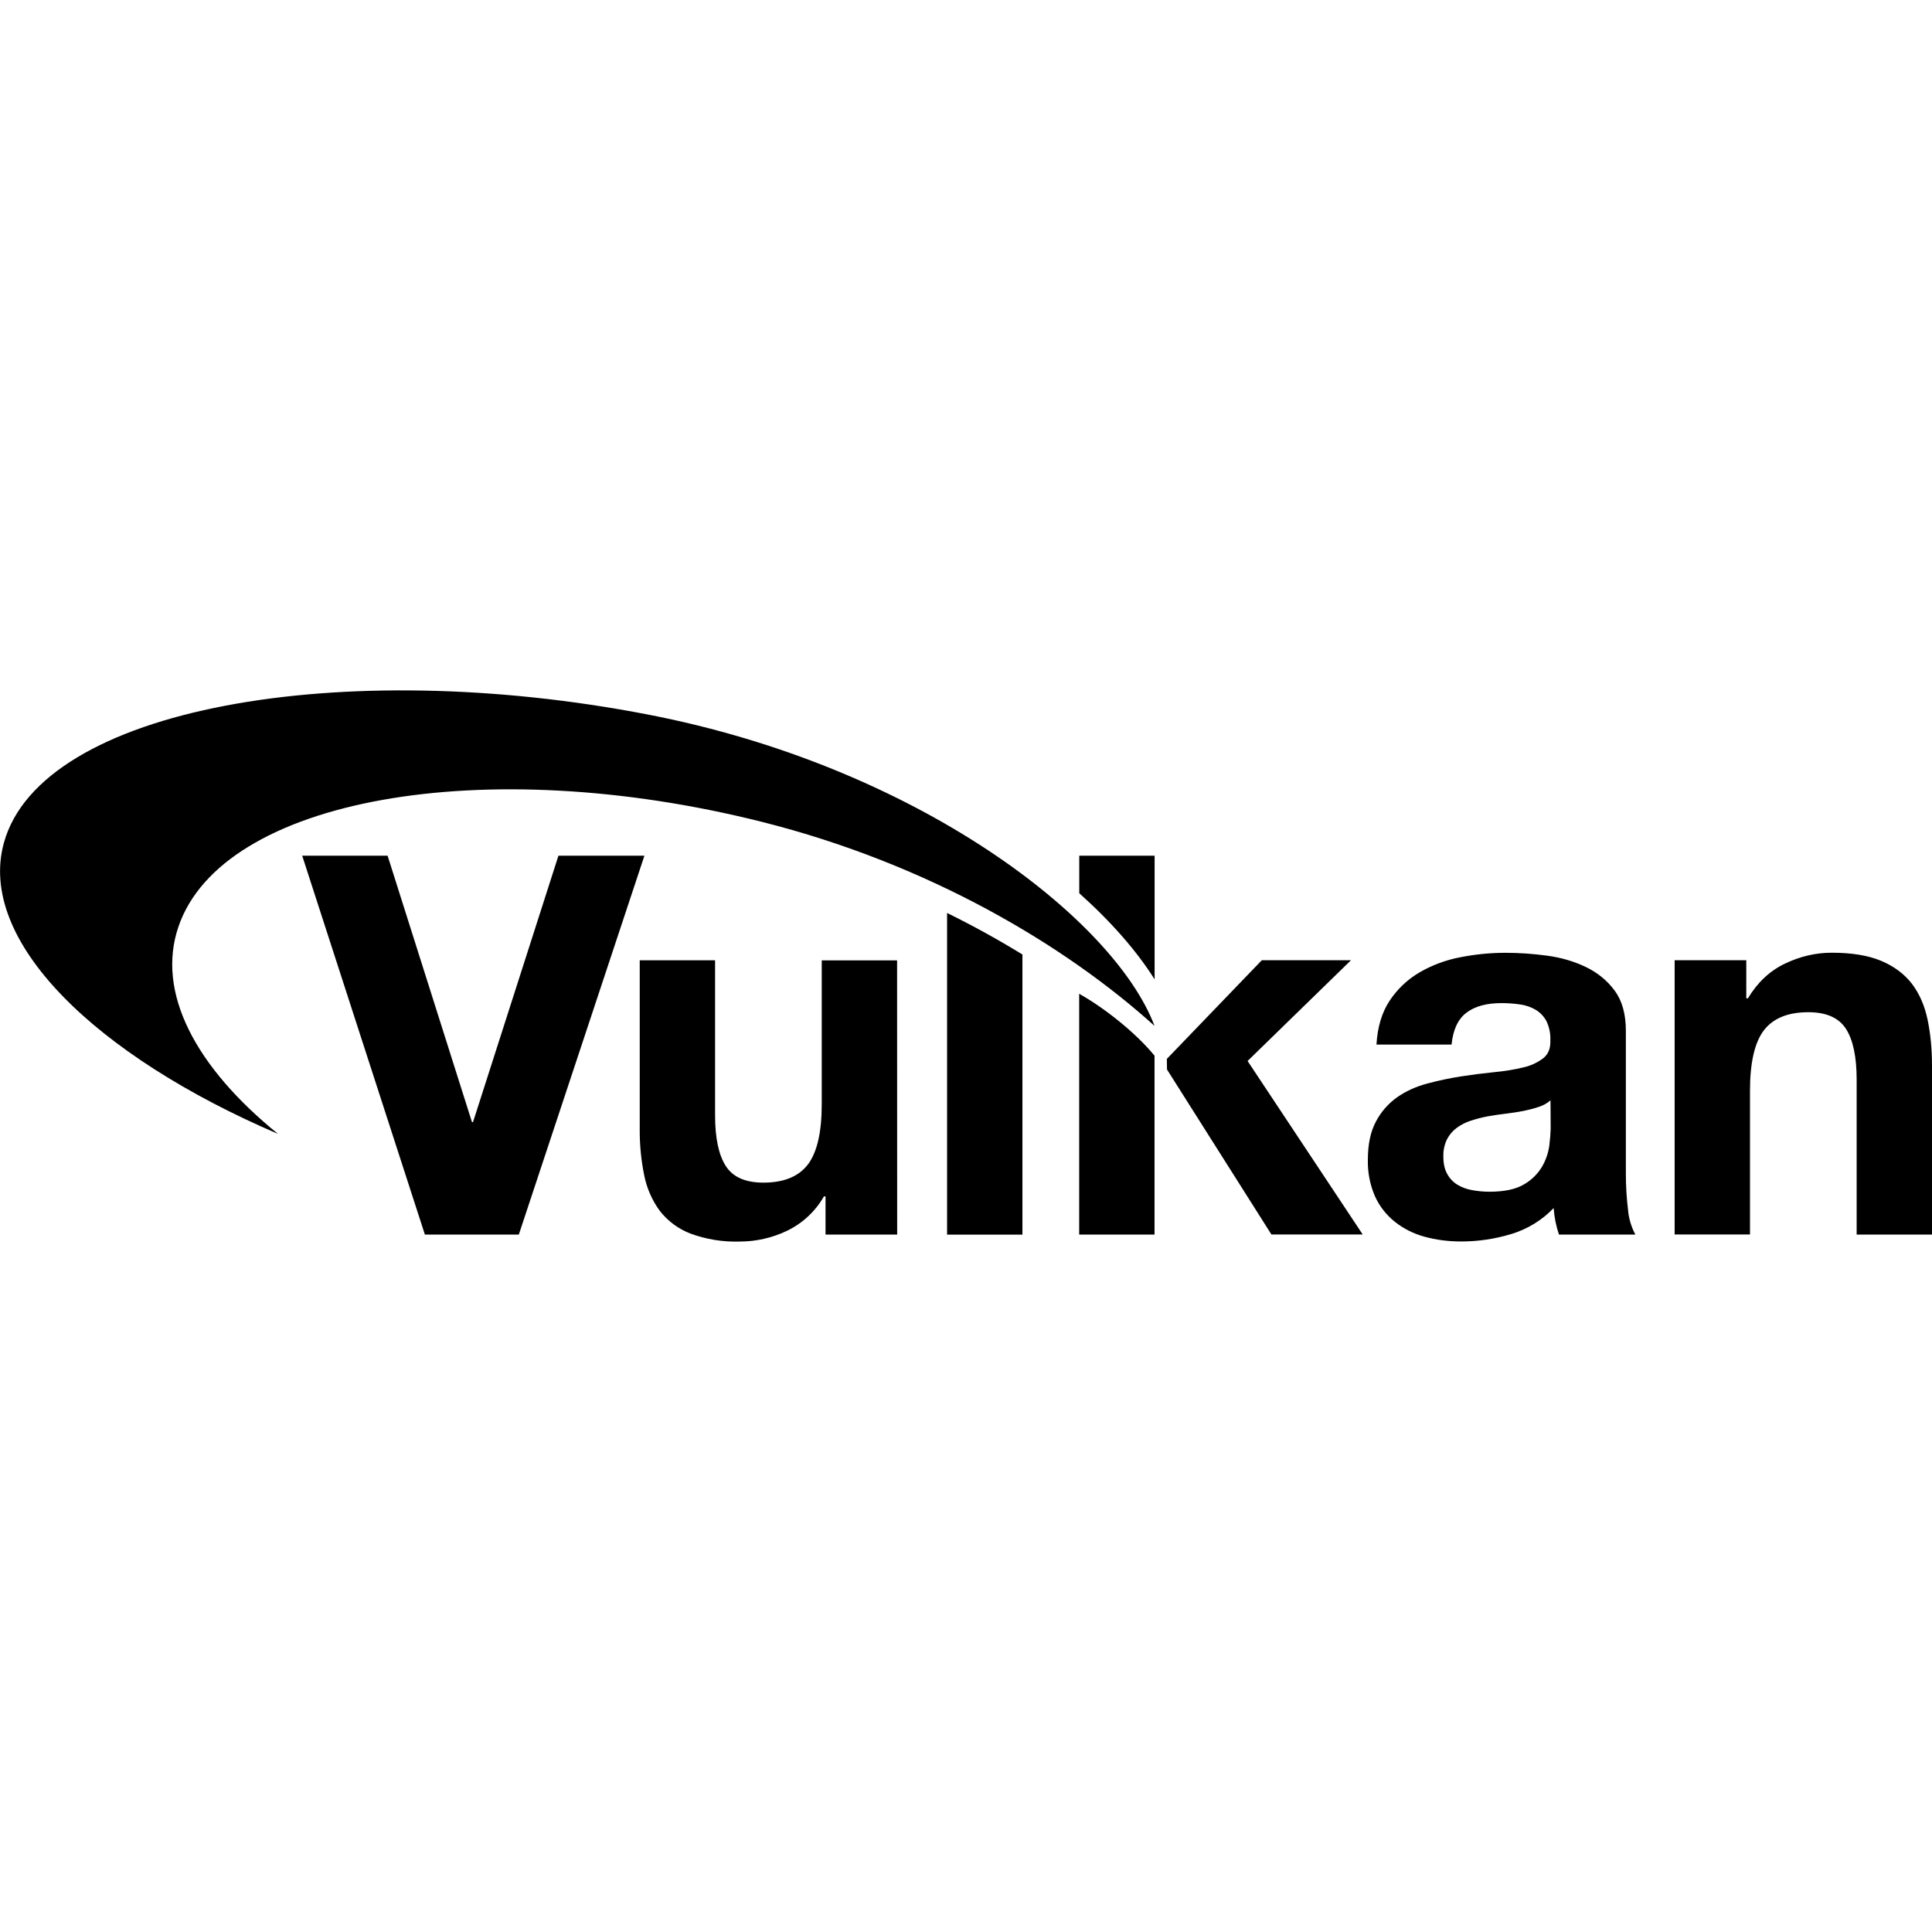
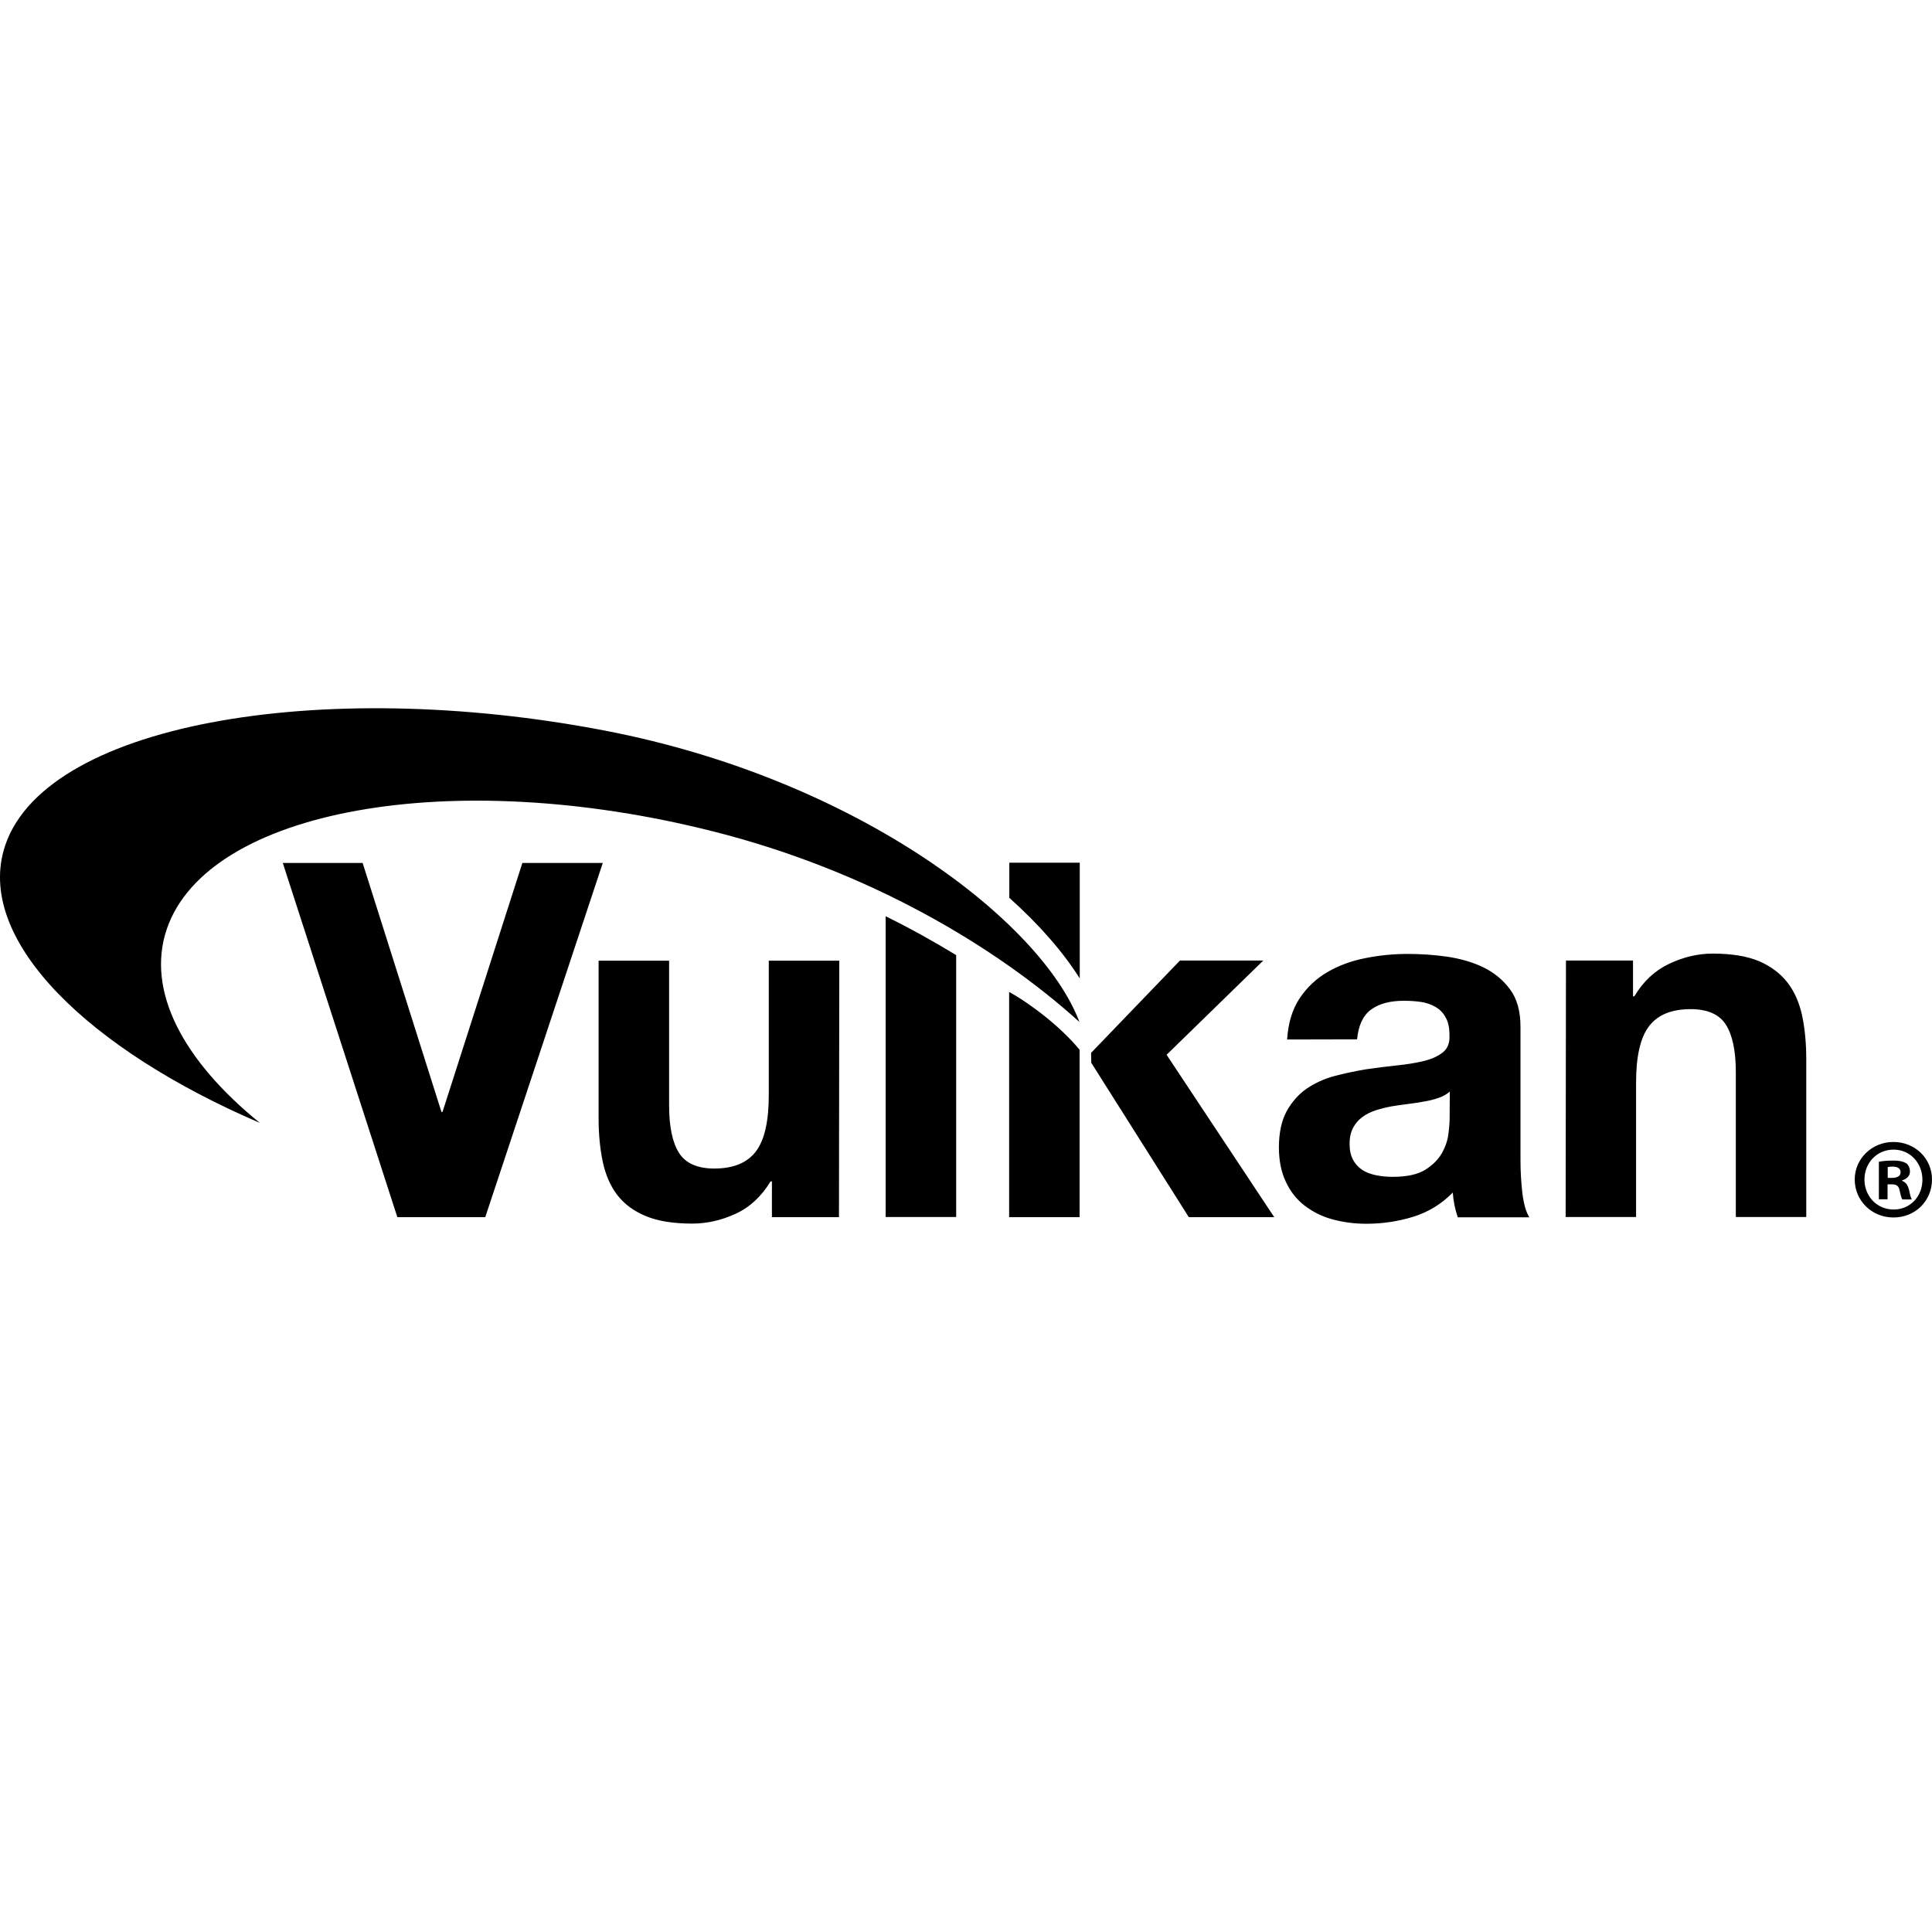
<svg xmlns="http://www.w3.org/2000/svg" role="img" viewBox="0 0 24 24">
-   <path d="M14.342 15.336h-.936v-2.991c.299.167.694.474.936.769zm-7.897 0h-1.167L3.754 10.63h1.061l1.048 3.309h.013l1.061-3.309h1.068zm4.7 0h-.89v-.474h-.02a1.051 1.051 0 01-.462.429 1.36 1.36 0 01-.58.132 1.63 1.63 0 01-.616-.099.89.89 0 01-.379-.28 1.11 1.11 0 01-.195-.442 2.768 2.768 0 01-.056-.577v-2.096h.936v1.925c0 .281.044.491.132.629.088.139.244.208.468.208.255 0 .439-.076.554-.227.114-.152.171-.401.171-.748V11.93h.936zm3.352-2.05l-.002-.132 1.18-1.226h1.108l-1.285 1.252 1.43 2.155h-1.134zm2.602-.31c.013-.22.068-.402.165-.547a1.13 1.13 0 01.369-.349 1.6 1.6 0 01.504-.188 2.9 2.9 0 01.564-.056c.171 0 .345.012.521.036.176.024.336.072.481.142.145.07.264.168.356.293.092.125.138.291.138.498v1.773c0 .154.009.301.026.442a.799.799 0 00.092.316h-.949a1.32 1.32 0 01-.066-.329 1.208 1.208 0 01-.528.323 2.135 2.135 0 01-.62.092c-.163 0-.314-.02-.455-.059a1.018 1.018 0 01-.369-.185.856.856 0 01-.247-.316 1.073 1.073 0 01-.089-.455c0-.193.034-.353.102-.478a.856.856 0 01.264-.3c.108-.075.231-.131.369-.168.138-.037.278-.067.418-.089a7.99 7.99 0 01.415-.053c.136-.013.257-.033.362-.059a.637.637 0 00.251-.116c.062-.051.09-.124.086-.221a.5.5 0 00-.05-.241.365.365 0 00-.132-.138.521.521 0 00-.191-.066 1.56 1.56 0 00-.234-.017c-.185 0-.33.039-.435.119-.105.079-.167.211-.185.396zm2.162.693a.415.415 0 01-.148.082c-.059.02-.123.036-.191.05a3.21 3.21 0 01-.214.033c-.075.009-.149.02-.224.033-.07.013-.14.031-.208.053a.618.618 0 00-.178.089.42.42 0 00-.122.142.455.455 0 00-.046.218c0 .084.015.154.046.211a.362.362 0 00.125.135.523.523 0 00.185.069c.07.013.143.02.218.02.185 0 .328-.031.429-.092a.616.616 0 00.224-.221.712.712 0 00.089-.26c.011-.088.016-.158.017-.211zm1.542-1.741h.89v.474h.02c.119-.198.272-.342.461-.432.189-.09.382-.135.58-.135.251 0 .456.034.617.102.16.068.286.163.379.283.092.121.157.268.194.441.037.176.056.368.056.579v2.096h-.936v-1.925c0-.281-.044-.491-.132-.629-.088-.138-.244-.208-.468-.208-.255 0-.439.076-.554.227-.114.151-.171.401-.171.748v1.786h-.936zm-9.038-.587v3.996h.936v-3.48a11.577 11.577 0 00-.936-.516zm-9.548.17c.542-1.59 3.786-2.172 7.246-1.302 2.075.522 3.771 1.534 4.879 2.535-.503-1.327-2.94-3.22-6.295-3.868-3.794-.734-7.536-.089-7.999 1.595-.334 1.216 1.134 2.641 3.406 3.615-1.021-.827-1.518-1.755-1.237-2.575zm12.126.655v-1.536h-.936v.466c.399.357.716.72.936 1.07z" />
+   <path d="M13.411 15.12h-.875v-2.798c.28.156.649.442.875.719zm-7.383 0H4.936l-1.423-4.4h.992l.979 3.093h.013l.992-3.093h.999zm4.394 0h-.833v-.444h-.017c-.112.185-.255.319-.432.401s-.358.123-.541.123q-.352 0-.576-.093c-.151-.063-.267-.149-.354-.261-.086-.112-.146-.25-.181-.412-.034-.162-.052-.343-.052-.539v-1.961h.876v1.799c0 .263.041.459.123.589.082.129.229.194.438.194.237 0 .41-.071.518-.214.107-.142.159-.375.159-.699v-1.669h.876zm3.134-1.918-.002-.123 1.104-1.147h1.035l-1.201 1.171 1.337 2.017h-1.061zm2.433-.289c.013-.205.065-.375.155-.511.091-.136.205-.244.345-.326.141-.082.298-.14.473-.174.174-.035.349-.052.526-.052.16 0 .324.011.487.034.164.024.315.067.451.132.136.067.246.157.332.274.087.116.13.272.13.466v1.659c0 .144.009.282.024.412.017.131.045.23.086.295h-.889c-.017-.05-.03-.099-.041-.151a1.2 1.2 0 0 1-.021-.157c-.141.144-.304.243-.494.302-.19.058-.382.086-.581.086-.151 0-.293-.02-.424-.056a.99.99 0 0 1-.346-.173c-.099-.077-.176-.177-.23-.295-.056-.119-.085-.261-.085-.425 0-.181.033-.33.095-.447.065-.116.147-.211.246-.28.102-.069.216-.123.345-.158.13-.034.259-.062.391-.084.131-.019.261-.036.388-.049s.24-.031.339-.056c.099-.024.177-.061.235-.108.058-.048.084-.117.08-.207 0-.095-.015-.171-.048-.225a.32.32 0 0 0-.123-.129.51.51 0 0 0-.179-.063c-.069-.01-.14-.015-.218-.015-.172 0-.308.037-.407.11-.1.074-.156.197-.173.369zm2.021.647c-.037.033-.084.059-.138.078a1.04 1.04 0 0 1-.179.045c-.065.013-.13.022-.201.031-.069.008-.14.019-.209.03a1.7 1.7 0 0 0-.194.049c-.065.022-.119.048-.166.084a.39.39 0 0 0-.114.132c-.029.054-.044.121-.044.203 0 .077.015.144.044.196.028.054.069.095.116.127.05.031.108.052.173.065.064.013.133.019.202.019.173 0 .307-.028.402-.086.094-.058.163-.127.209-.207.045-.08.073-.162.082-.244.011-.082.015-.148.015-.196zm1.443-1.628h.833v.444h.017c.11-.185.254-.319.431-.403s.358-.127.542-.127c.235 0 .427.032.576.094.148.065.267.154.353.266.087.112.147.25.182.412.034.162.051.343.051.539v1.961h-.875v-1.799c0-.263-.041-.46-.123-.589-.082-.13-.229-.194-.438-.194-.24 0-.41.071-.518.213-.108.143-.16.376-.16.699v1.67h-.875zm-8.451-.55c.302.149.593.31.876.483v3.253h-.876zm-8.93.159c-.261.768.203 1.635 1.156 2.408-2.122-.911-3.496-2.244-3.184-3.38.434-1.573 3.932-2.177 7.481-1.491 3.136.606 5.416 2.375 5.884 3.617-1.035-.936-2.621-1.883-4.562-2.37-3.235-.816-6.268-.27-6.775 1.216m11.341.613c-.207-.328-.502-.667-.875-1.001v-.436h.875zM24 14.652c0 .265-.207.472-.479.472-.267 0-.481-.207-.481-.472 0-.259.214-.466.481-.466.27 0 .479.207.479.466m-.839 0c0 .207.153.373.364.373.205 0 .356-.164.356-.369 0-.207-.151-.375-.358-.375-.209 0-.362.166-.362.371m.287.246h-.108v-.466c.043-.009.103-.015.179-.015.088 0 .127.015.162.034.026.02.045.056.045.104 0 .052-.039.09-.097.108v.006c.045.017.071.052.086.114.015.072.024.1.035.117h-.117c-.015-.017-.023-.061-.036-.114-.009-.052-.037-.074-.097-.074h-.052zm.002-.266h.052c.06 0 .108-.019.108-.069 0-.043-.031-.071-.1-.071-.028 0-.047.002-.06.007z" />
</svg>
